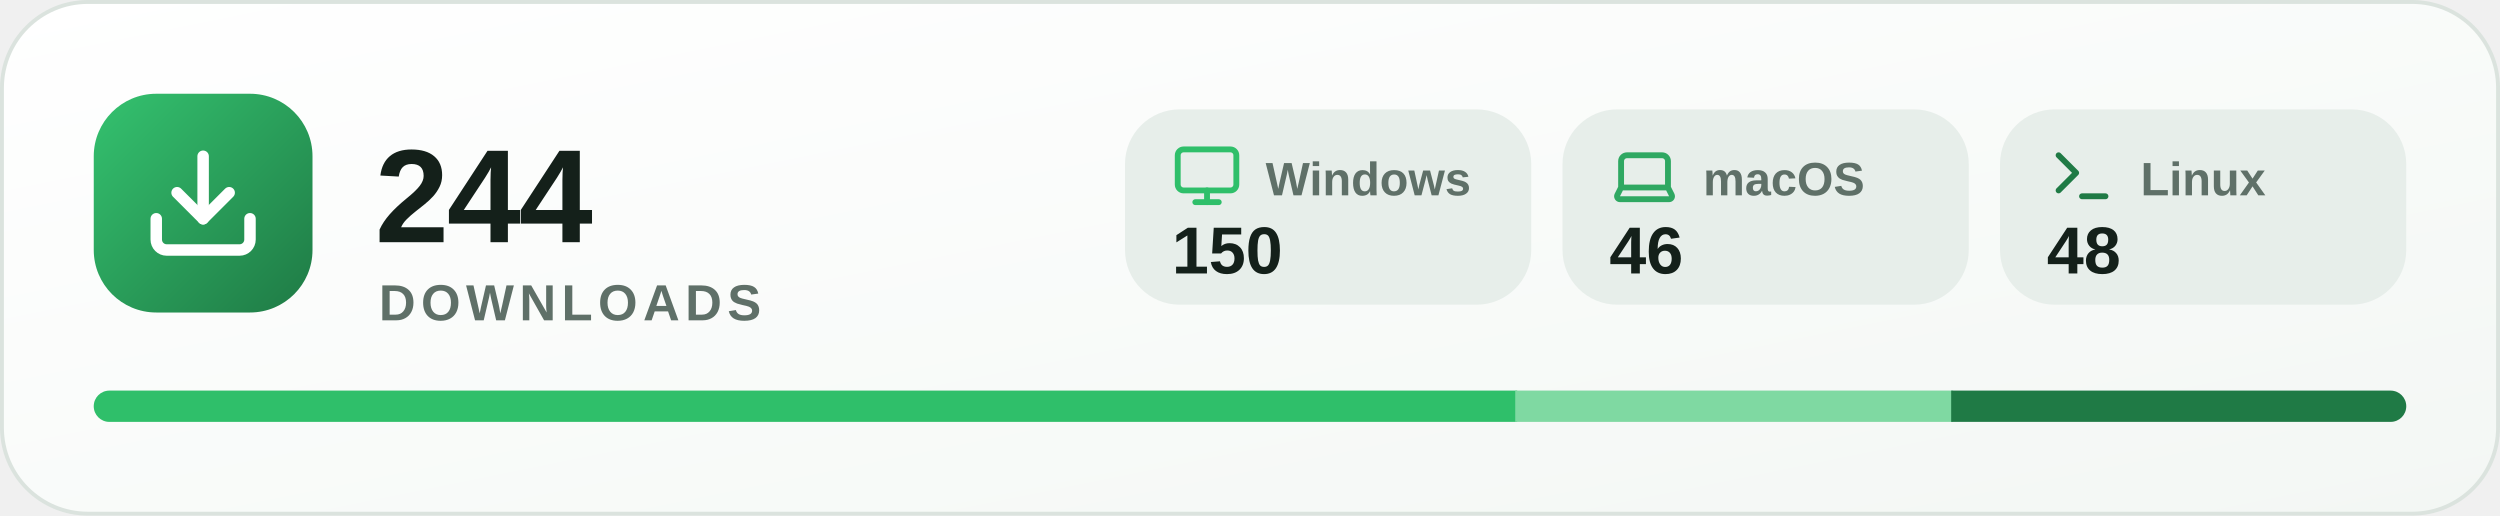
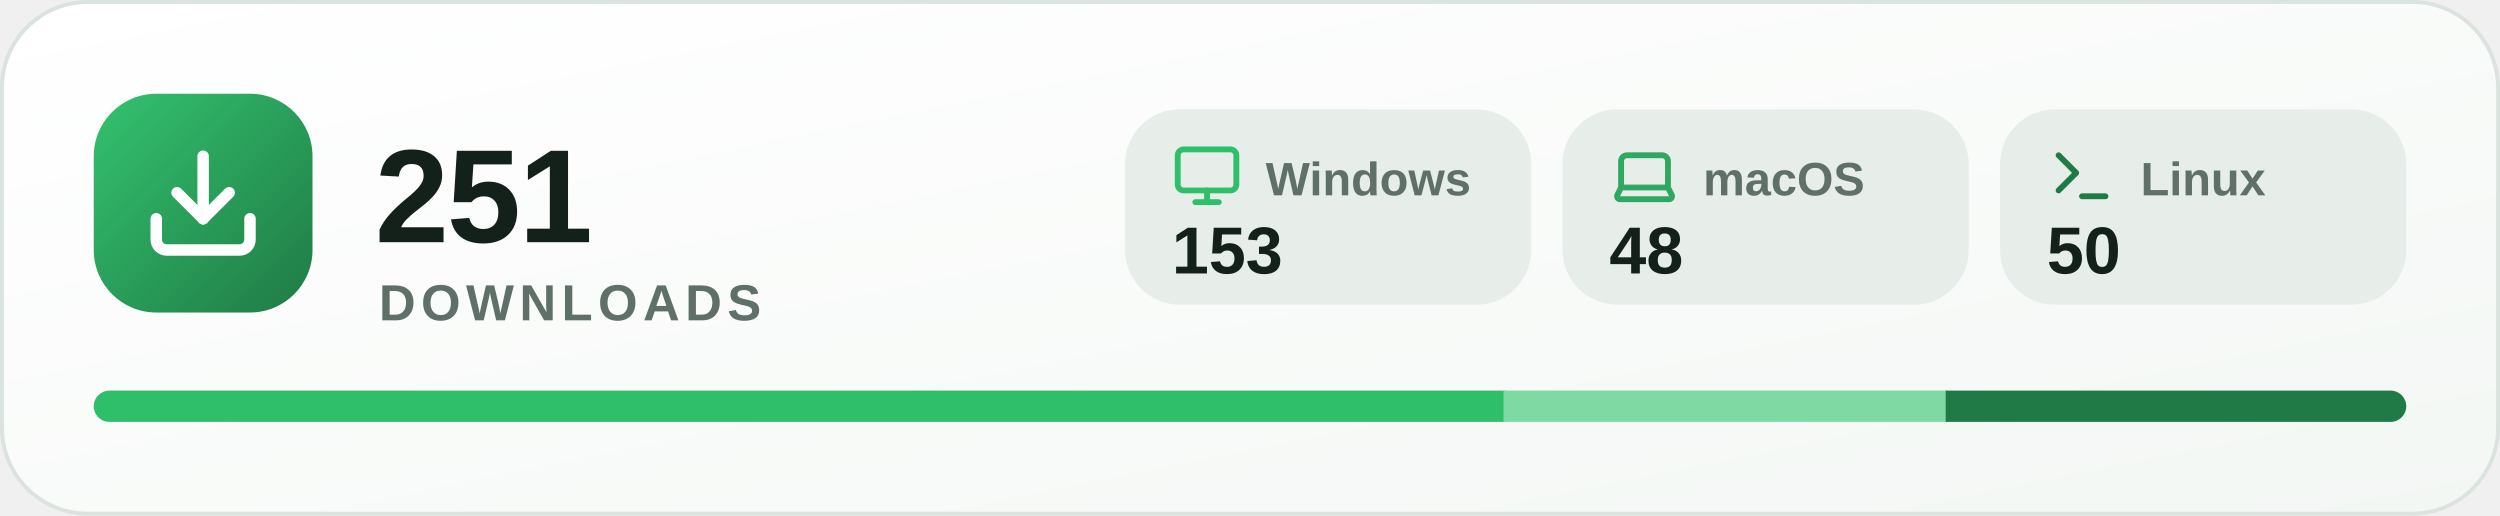
<svg xmlns="http://www.w3.org/2000/svg" width="640" height="132" viewBox="0 0 640 132" font-family="'Segoe UI', -apple-system, BlinkMacSystemFont, 'Helvetica Neue', Arial, sans-serif">
  <defs>
    <linearGradient id="g" x1="0" y1="0" x2="1" y2="1">
      <stop offset="0" stop-color="#ffffff" />
      <stop offset="1" stop-color="#f3f7f4" />
    </linearGradient>
    <linearGradient id="a" x1="0" y1="0" x2="1" y2="1">
      <stop offset="0" stop-color="#34c26f" />
      <stop offset="1" stop-color="#1f7a45" />
    </linearGradient>
  </defs>
  <rect x="0.5" y="0.5" width="639" height="131" rx="22" fill="url(#g)" stroke="#dbe3de" />
  <rect x="24" y="24" width="56" height="56" rx="16" fill="url(#a)" />
  <g transform="translate(36 36) scale(1.333333)" fill="none" stroke="#ffffff" stroke-width="2.2" stroke-linecap="round" stroke-linejoin="round">
    <path d="M21 15v4a2 2 0 0 1-2 2H5a2 2 0 0 1-2-2v-4" />
    <polyline points="7 10 12 15 17 10" />
    <line x1="12" x2="12" y1="15" y2="3" />
  </g>
-   <text x="96" y="62" font-size="34" font-weight="700" fill="#14201a" letter-spacing="-0.5">244</text>
+   <text x="96" y="62" font-size="34" font-weight="700" fill="#14201a" letter-spacing="-0.5">251</text>
  <text x="97" y="82" font-size="13" font-weight="600" fill="#5f7068" letter-spacing="1.4">DOWNLOADS</text>
  <rect x="288" y="28" width="104" height="50" rx="14" fill="#e7eeea" />
  <g transform="translate(300 36) scale(0.75)" fill="none" stroke="#2fbf6a" stroke-width="2" stroke-linecap="round" stroke-linejoin="round">
    <rect width="20" height="14" x="2" y="3" rx="2" />
    <line x1="8" x2="16" y1="21" y2="21" />
    <line x1="12" x2="12" y1="17" y2="21" />
  </g>
  <text x="324" y="50" font-size="12" font-weight="600" fill="#5f7068">Windows</text>
-   <text x="300" y="70" font-size="17" font-weight="700" fill="#14201a">150</text>
+   <text x="300" y="70" font-size="17" font-weight="700" fill="#14201a">153</text>
  <rect x="400" y="28" width="104" height="50" rx="14" fill="#e7eeea" />
  <g transform="translate(412 36) scale(0.75)" fill="none" stroke="#2fa862" stroke-width="2" stroke-linecap="round" stroke-linejoin="round">
    <path d="M20 16V7a2 2 0 0 0-2-2H6a2 2 0 0 0-2 2v9m16 0H4m16 0 1.28 2.55a1 1 0 0 1-.9 1.45H3.62a1 1 0 0 1-.9-1.45L4 16" />
  </g>
  <text x="436" y="50" font-size="12" font-weight="600" fill="#5f7068">macOS</text>
-   <text x="412" y="70" font-size="17" font-weight="700" fill="#14201a">46</text>
+   <text x="412" y="70" font-size="17" font-weight="700" fill="#14201a">48</text>
  <rect x="512" y="28" width="104" height="50" rx="14" fill="#e7eeea" />
  <g transform="translate(524 36) scale(0.75)" fill="none" stroke="#1f7a45" stroke-width="2" stroke-linecap="round" stroke-linejoin="round">
    <polyline points="4 17 10 11 4 5" />
    <line x1="12" x2="20" y1="19" y2="19" />
  </g>
  <text x="548" y="50" font-size="12" font-weight="600" fill="#5f7068">Linux</text>
-   <text x="524" y="70" font-size="17" font-weight="700" fill="#14201a">48</text>
+   <text x="524" y="70" font-size="17" font-weight="700" fill="#14201a">50</text>
  <rect x="24" y="100" width="592" height="8" rx="4" fill="#e7eeea" />
  <clipPath id="c">
    <rect x="24" y="100" width="592" height="8" rx="4" />
  </clipPath>
  <g clip-path="url(#c)">
-     <rect x="24.0" y="100" width="364.4" height="8" fill="#2fbf6a" />
-     <rect x="387.9" y="100" width="112.1" height="8" fill="#7fd9a2" />
-     <rect x="499.5" y="100" width="117.0" height="8" fill="#1f7a45" />
+     <rect x="24.0" y="100" width="361.4" height="8" fill="#2fbf6a" />
+     <rect x="384.9" y="100" width="113.7" height="8" fill="#7fd9a2" />
+     <rect x="498.1" y="100" width="118.4" height="8" fill="#1f7a45" />
  </g>
</svg>
